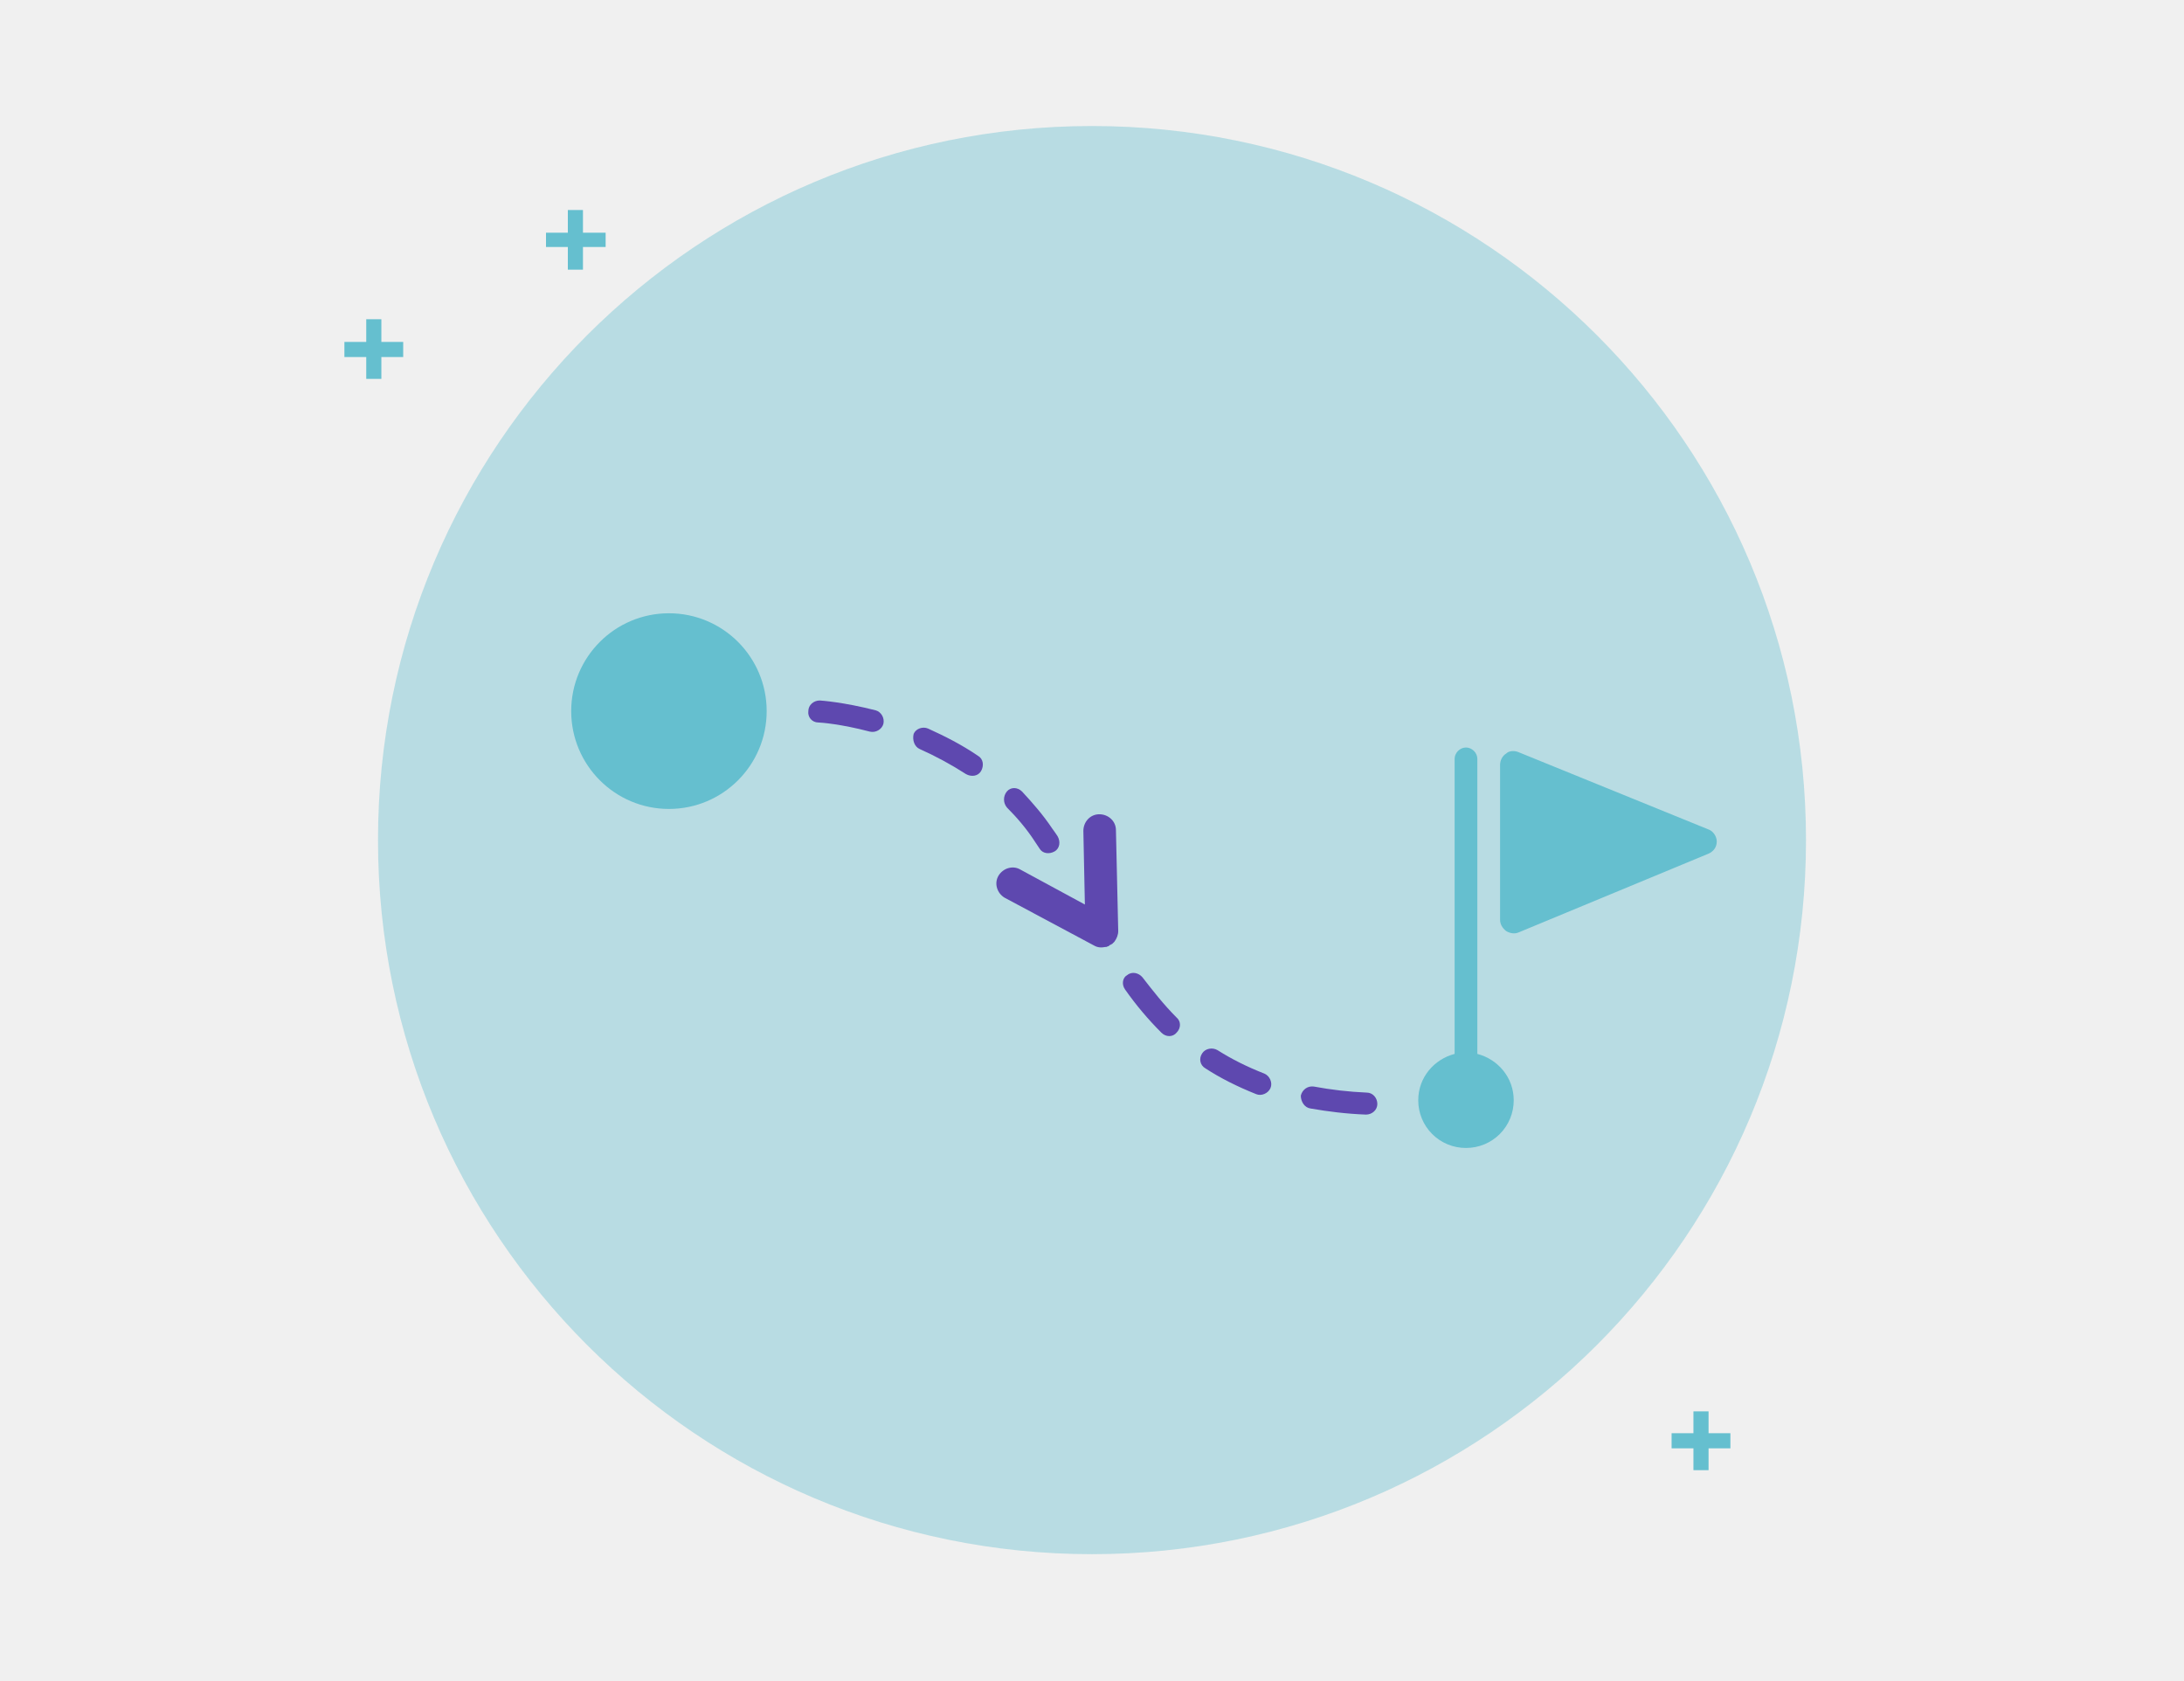
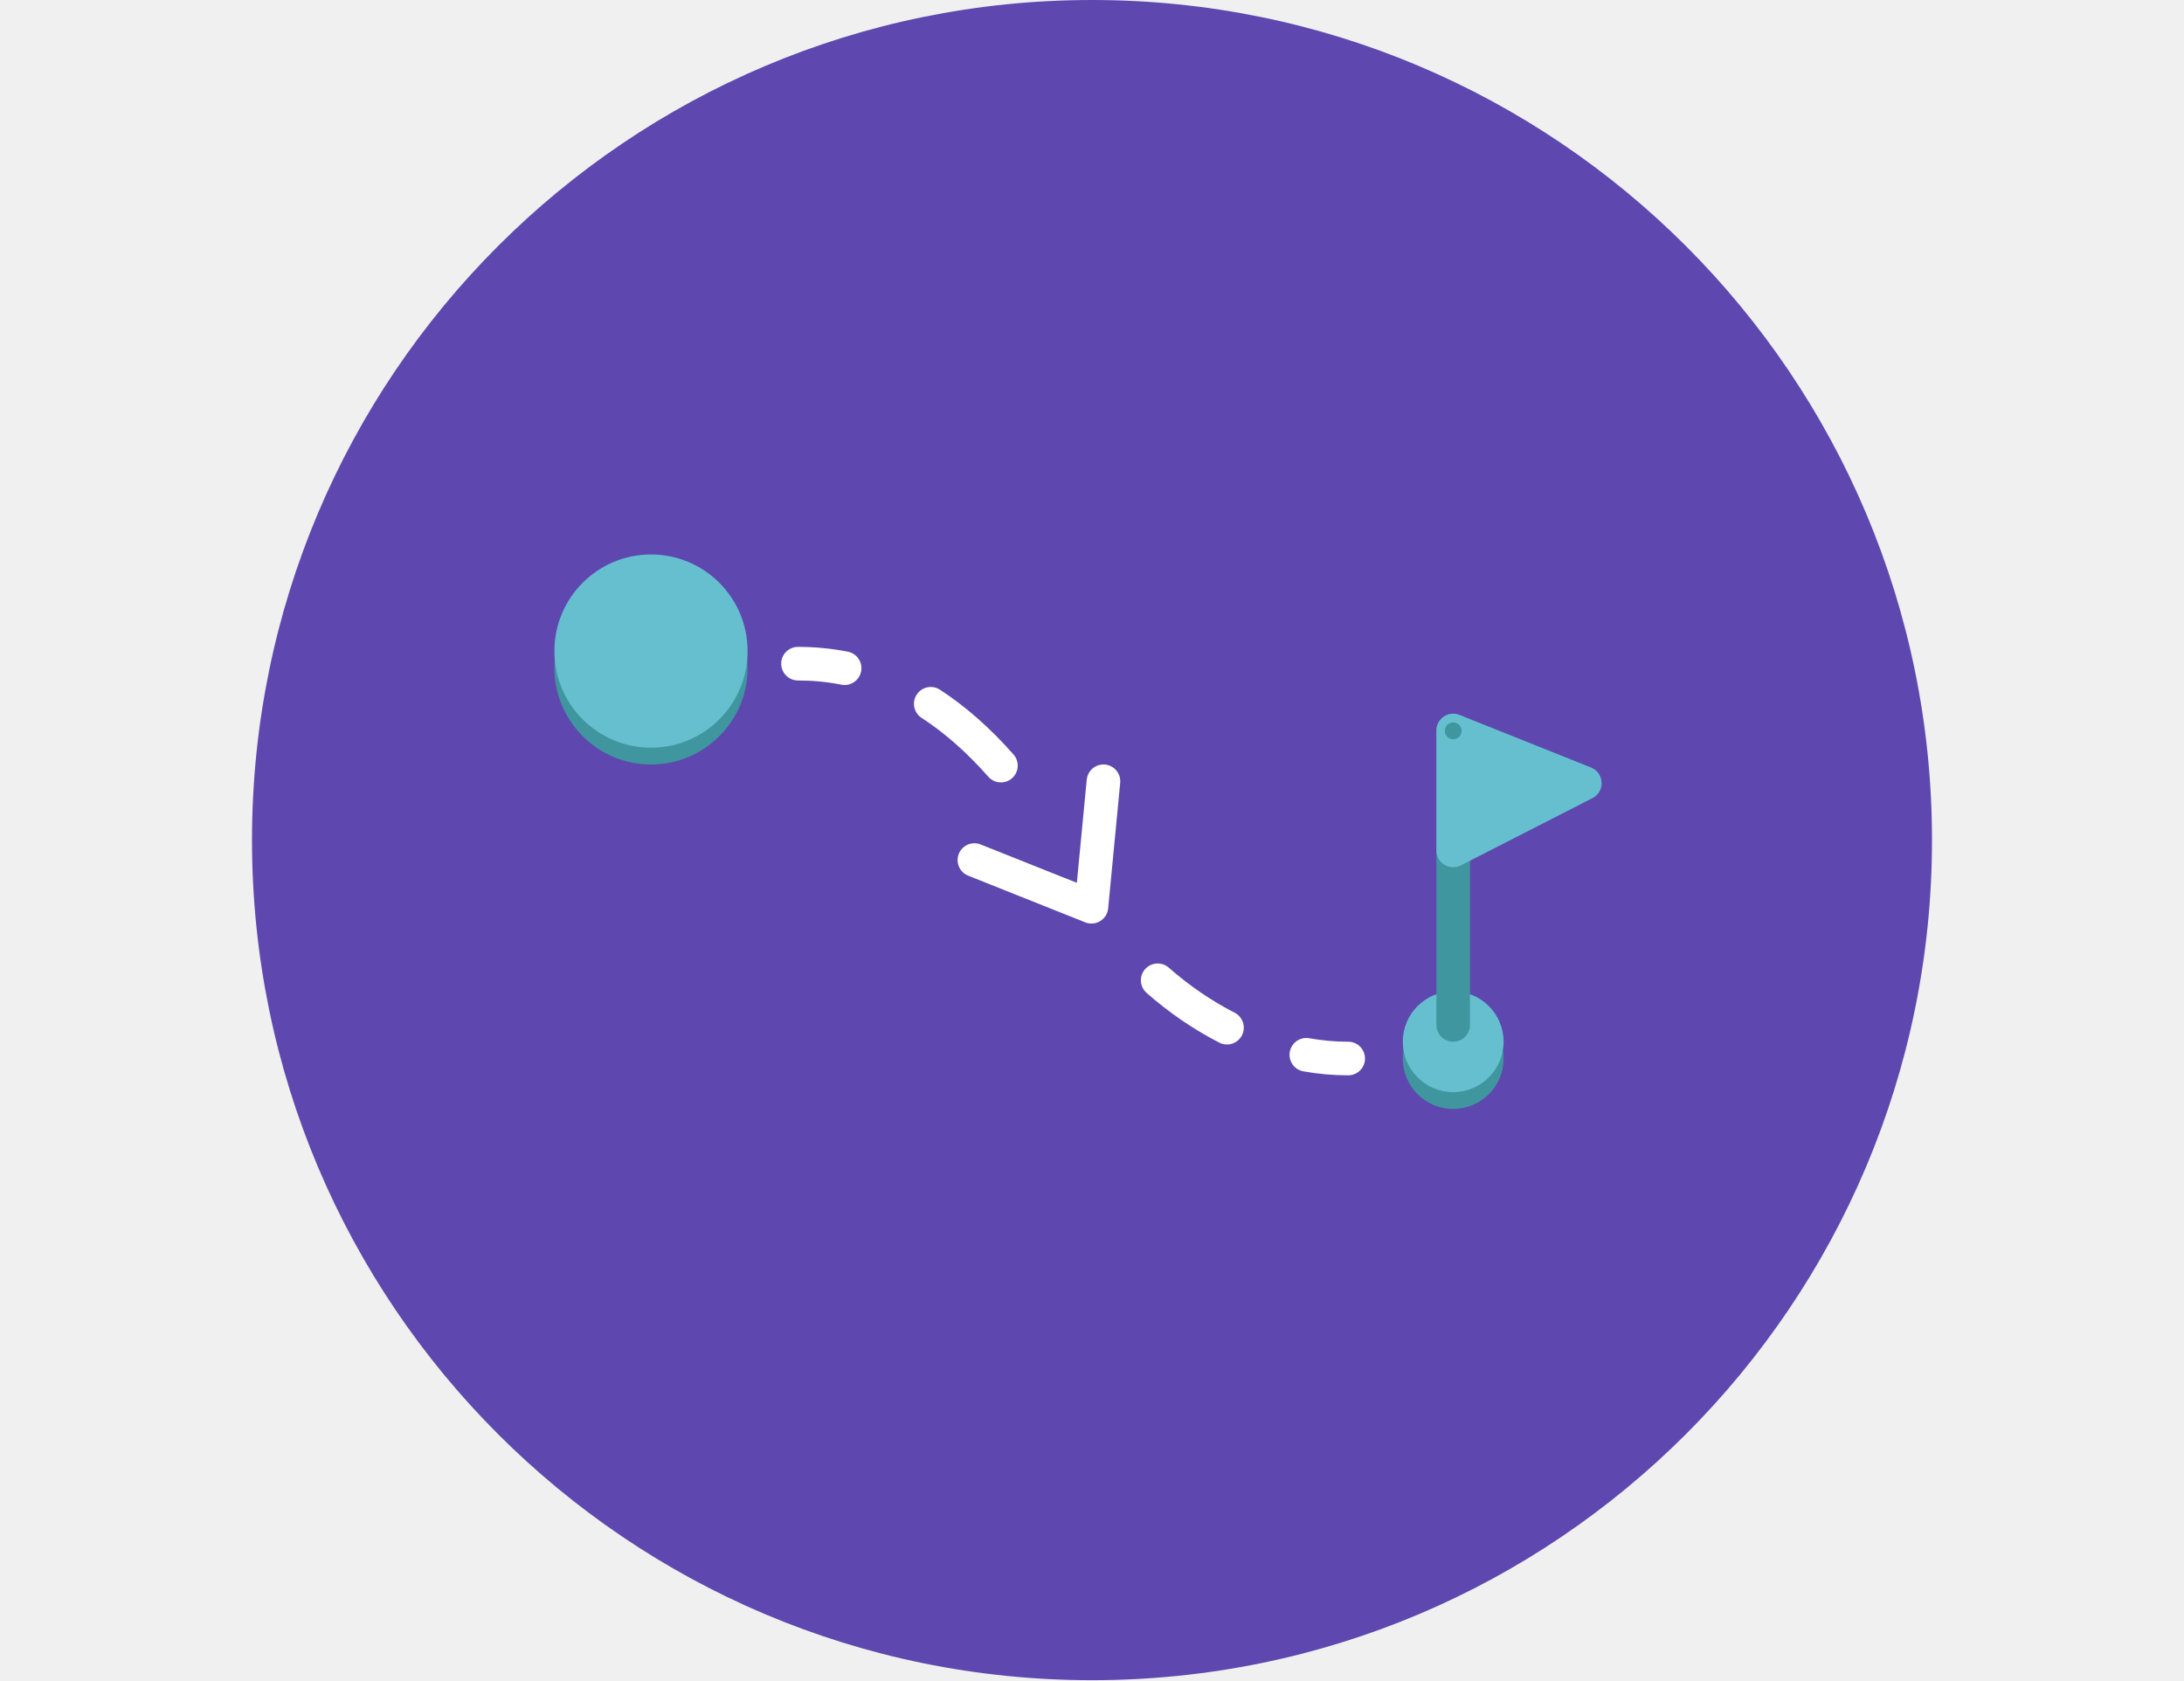
- <svg xmlns="http://www.w3.org/2000/svg" xmlns:xlink="http://www.w3.org/1999/xlink" width="260" height="200" viewBox="0 0 260 200">
-   <defs>
-     <circle id="a" cx="89" cy="85" r="85" />
-   </defs>
-   <g fill="none" fill-rule="evenodd">
-     <g transform="translate(41 15)">
-       <path fill="#65BFCF" fill-rule="nonzero" d="M28.4 12.7V10h-1.8v2.7H24v1.7h2.6v2.7h1.8v-2.7h2.7v-1.7zM4.4 25.7V23H2.6v2.7H0v1.8h2.6v2.6h1.8v-2.6H7v-1.8zM162.4 155.6V153h-1.8v2.6H158v1.8h2.6v2.6h1.8v-2.6h2.6v-1.8z" />
-       <mask id="b" fill="#fff">
-         <use xlink:href="#a" />
-       </mask>
-       <use fill="#65BFCF" fill-rule="nonzero" opacity=".4" xlink:href="#a" />
-       <path fill="#65BFCF" fill-rule="nonzero" d="M134.875 110.451V75.333c0-.722-.632-1.354-1.353-1.354-.722 0-1.353.632-1.353 1.354v35.118c-2.436.632-4.33 2.799-4.33 5.507a5.661 5.661 0 0 0 5.683 5.688 5.661 5.661 0 0 0 5.682-5.688c0-2.708-1.894-4.875-4.33-5.507zM162.384 83.73l-22.639-9.21c-.45-.18-1.082-.18-1.443.181-.451.271-.722.813-.722 1.355v18.416c0 .542.271.993.722 1.354.45.271.992.362 1.443.18l22.64-9.388c.63-.27.991-.812.991-1.444 0-.632-.45-1.264-.992-1.445z" mask="url(#b)" />
-       <ellipse cx="38.635" cy="69.646" fill="#65BFCF" fill-rule="nonzero" mask="url(#b)" rx="11.635" ry="11.646" />
-       <path fill="#5E48AF" d="M115.031 116.951c2.075.362 4.24.632 6.585.723.721 0 1.353-.542 1.353-1.264s-.542-1.354-1.263-1.354a44.918 44.918 0 0 1-6.314-.723c-.721-.09-1.353.361-1.533 1.084 0 .722.45 1.444 1.172 1.534zM102.494 112.167c1.804 1.173 3.788 2.166 6.043 3.07.632.27 1.443-.091 1.714-.723.27-.632-.09-1.445-.722-1.715-2.074-.813-3.878-1.716-5.592-2.799-.631-.361-1.443-.18-1.804.361-.45.632-.27 1.445.361 1.806zM92.933 102.778a38.494 38.494 0 0 0 4.33 5.146c.54.541 1.353.541 1.804 0 .54-.542.54-1.355 0-1.806-1.534-1.535-2.796-3.16-4.06-4.785-.45-.541-1.262-.722-1.803-.27-.541.27-.722 1.083-.27 1.715zM78.863 81.111c1.172 1.174 2.345 2.528 3.337 4.063l.541.812c.361.632 1.173.722 1.804.361.631-.36.722-1.173.36-1.805-.18-.271-.36-.542-.63-.903-1.083-1.625-2.346-3.07-3.608-4.424-.542-.541-1.353-.541-1.804 0a1.497 1.497 0 0 0 0 1.896zM68.49 74.16a41.135 41.135 0 0 1 5.502 2.979c.632.361 1.443.27 1.804-.361.36-.632.27-1.445-.36-1.806-1.985-1.354-3.97-2.347-5.954-3.25-.631-.27-1.443 0-1.713.632-.18.722.09 1.535.721 1.806zM56.404 71c.27 0 2.706.18 6.133 1.083.722.18 1.443-.27 1.624-.902.18-.723-.27-1.445-.902-1.625-3.879-.993-6.584-1.174-6.675-1.174-.721 0-1.353.542-1.353 1.264A1.188 1.188 0 0 0 56.404 71z" mask="url(#b)" />
-       <path fill="#5E48AF" d="M89.235 97.542c.451.27.902.27 1.353.18h.09c.09 0 .18-.09.271-.09 0 0 .09 0 .09-.09.09 0 .09-.09.18-.09s.09-.09.181-.09l.09-.091.18-.18c.271-.362.452-.813.452-1.265L91.85 83.82c0-1.083-.902-1.895-1.984-1.895-1.083 0-1.894.902-1.894 1.986l.18 8.757-7.667-4.153c-.902-.542-2.074-.18-2.615.722-.542.903-.18 2.076.721 2.618l10.643 5.688z" mask="url(#b)" />
-     </g>
-   </g>
+ <svg xmlns="http://www.w3.org/2000/svg" width="260" height="200" viewBox="0 0 260 200" fill="none">
+   <path d="M130 200C185.228 200 230 155.228 230 100C230 44.772 185.228 0 130 0C74.772 0 30 44.772 30 100C30 155.228 74.772 200 130 200Z" fill="#5E48AF" />
+   <mask id="mask0" mask-type="alpha" maskUnits="userSpaceOnUse" x="30" y="0" width="200" height="200">
+     <path d="M130 200C185.228 200 230 155.228 230 100C230 44.772 185.228 0 130 0C74.772 0 30 44.772 30 100C30 155.228 74.772 200 130 200Z" fill="white" />
+   </mask>
+   <g mask="url(#mask0)">
+ </g>
+   <path d="M116 102.376L129.933 107.932L131.365 93" stroke="white" stroke-width="4" stroke-linecap="round" stroke-linejoin="round" />
+   <path fill-rule="evenodd" clip-rule="evenodd" d="M93 79C93 77.895 93.895 77 95 77C96.988 77 98.969 77.185 100.938 77.575C102.021 77.79 102.726 78.842 102.511 79.926C102.297 81.009 101.244 81.714 100.161 81.499C98.459 81.162 96.738 81 95 81C93.895 81 93 80.105 93 79ZM109.128 82.686C109.73 81.759 110.969 81.496 111.895 82.098C114.916 84.06 117.84 86.615 120.658 89.811C121.389 90.64 121.309 91.904 120.481 92.634C119.652 93.365 118.388 93.285 117.658 92.457C115.048 89.497 112.394 87.192 109.716 85.452C108.79 84.851 108.527 83.612 109.128 82.686ZM136.318 115.367C137.047 114.538 138.31 114.456 139.14 115.185C141.542 117.294 144.186 119.117 146.982 120.548C147.965 121.051 148.354 122.256 147.851 123.24C147.347 124.223 146.142 124.612 145.159 124.109C142.051 122.518 139.135 120.504 136.5 118.19C135.671 117.461 135.589 116.197 136.318 115.367ZM153.547 125.21C153.738 124.122 154.776 123.396 155.864 123.588C157.399 123.858 158.948 124 160.5 124C161.605 124 162.5 124.895 162.5 126C162.5 127.105 161.605 128 160.5 128C158.704 128 156.923 127.836 155.169 127.527C154.081 127.335 153.355 126.297 153.547 125.21Z" fill="white" />
+   <circle cx="77.5" cy="79.5" r="11.5" fill="#40969F" />
+   <circle cx="77.5" cy="77.5" r="11.5" fill="#65BFCF" />
+   <circle cx="173" cy="126" r="6" fill="#40969F" />
+   <circle cx="173" cy="124" r="6" fill="#65BFCF" />
+   <rect x="171" y="85" width="4" height="39" rx="2" fill="#40969F" />
+   <path d="M171 101.232V86.954C171 85.539 172.429 84.572 173.743 85.097L189.413 91.365C191.008 92.003 191.11 94.222 189.581 95.003L173.91 103.013C172.579 103.693 171 102.726 171 101.232Z" fill="#65BFCF" />
+   <rect x="172" y="86" width="2" height="2" rx="1" fill="#40969F" />
</svg>
